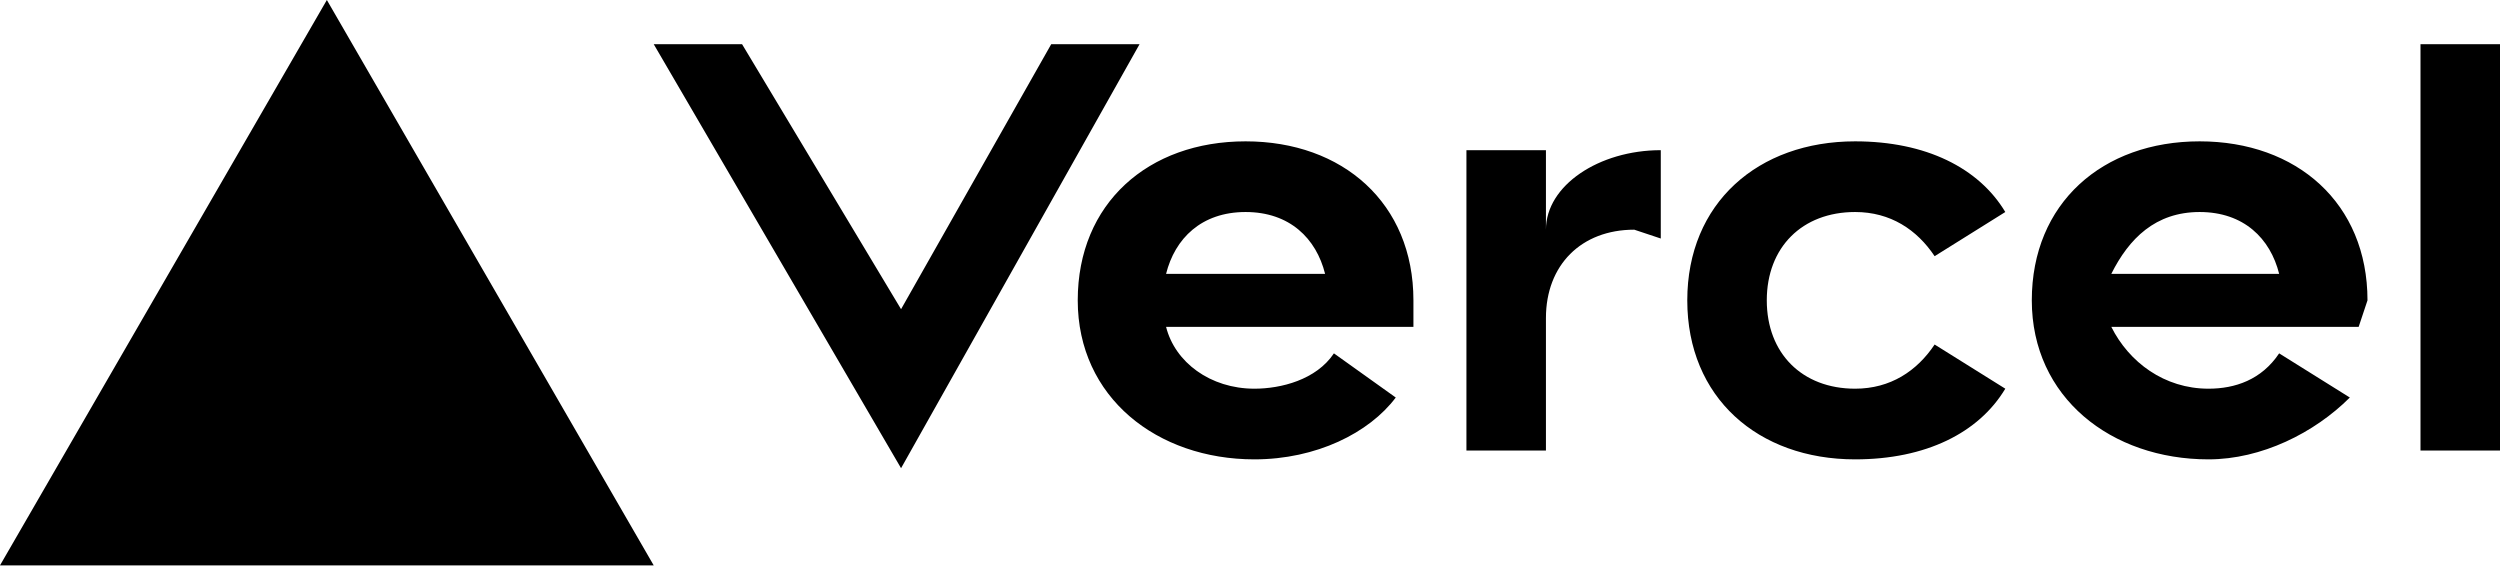
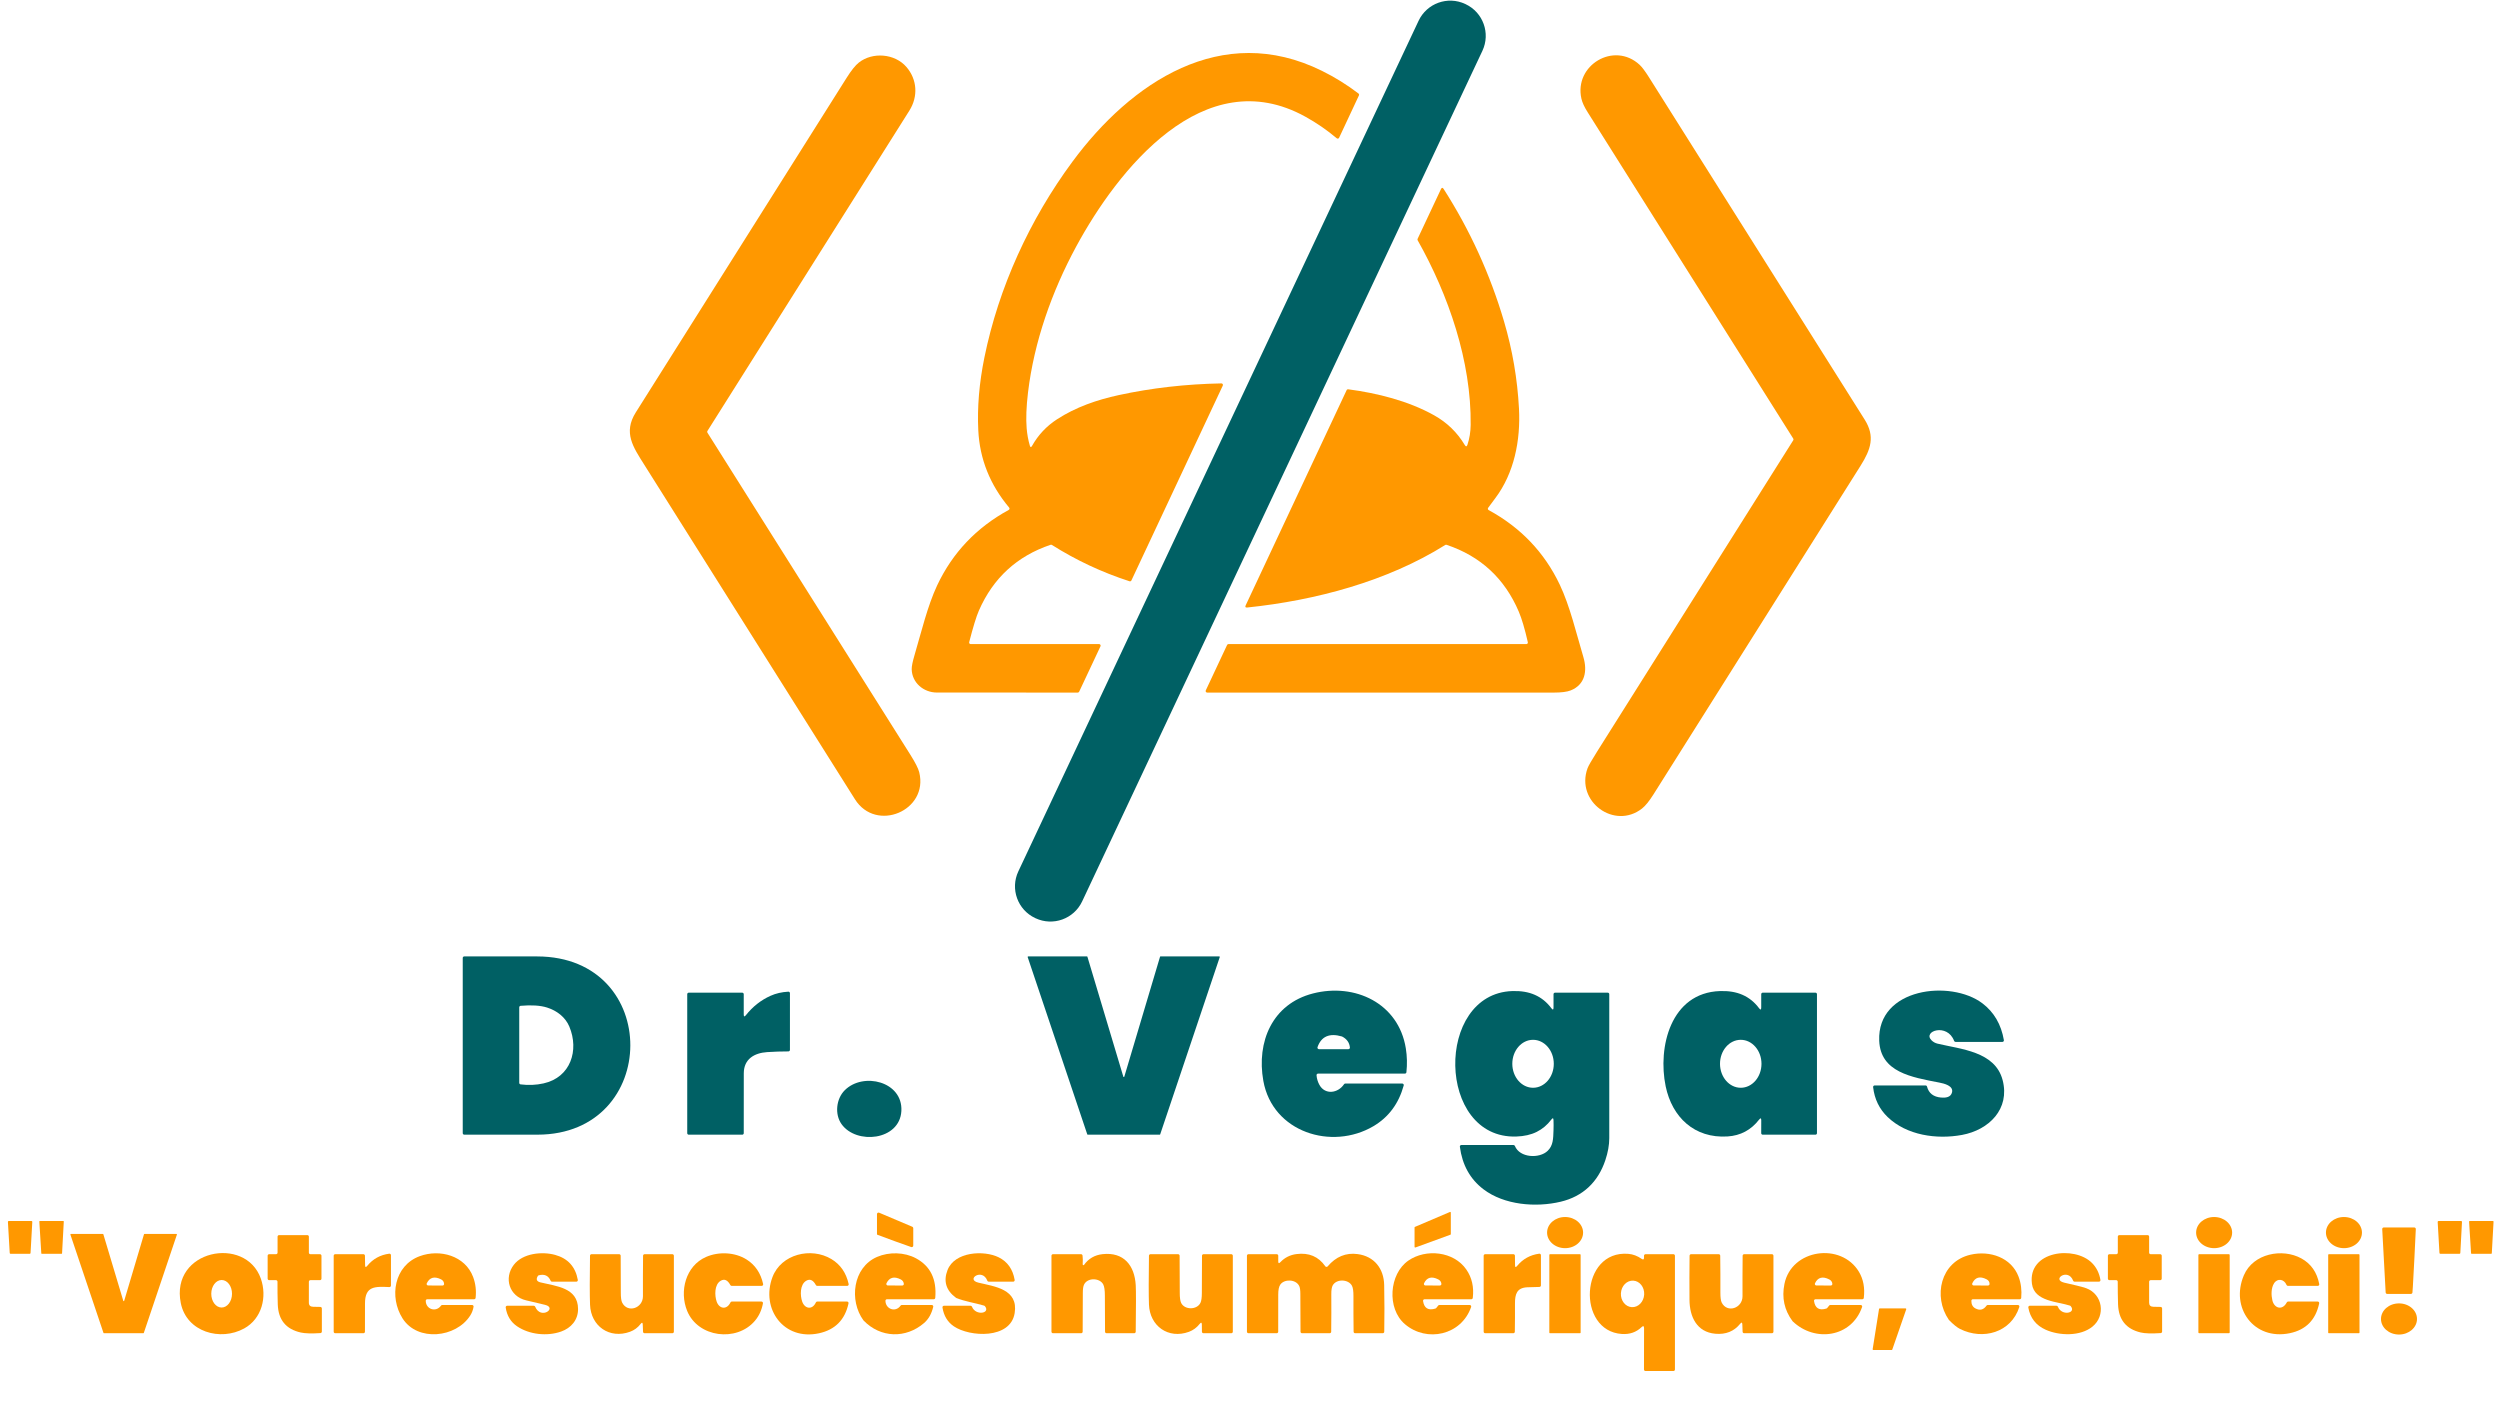
- <svg xmlns="http://www.w3.org/2000/svg" fill="none" viewBox="0 0 283 64">
-   <path fill="black" d="M141 16c-11 0-19 7-19 18s9 18 20 18c7 0 13-3 16-7l-7-5c-2 3-6 4-9 4-5 0-9-3-10-7h28v-3c0-11-8-18-19-18zm-9 15c1-4 4-7 9-7s8 3 9 7h-18zm117-15c-11 0-19 7-19 18s9 18 20 18c6 0 12-3 16-7l-8-5c-2 3-5 4-8 4-5 0-9-3-11-7h28l1-3c0-11-8-18-19-18zm-10 15c2-4 5-7 10-7s8 3 9 7h-19zm-39 3c0 6 4 10 10 10 4 0 7-2 9-5l8 5c-3 5-9 8-17 8-11 0-19-7-19-18s8-18 19-18c8 0 14 3 17 8l-8 5c-2-3-5-5-9-5-6 0-10 4-10 10zm83-29v46h-9V5h9zM37 0l37 64H0L37 0zm92 5-27 48L74 5h10l18 30 17-30h10zm59 12v10l-3-1c-6 0-10 4-10 10v15h-9V17h9v9c0-5 6-9 13-9z" />
+ <svg xmlns="http://www.w3.org/2000/svg" version="1.1" viewBox="0 0 1637 931">
+   <rect fill="#006064" x="-23.09" y="-330.74" transform="translate(818.74,301.93) rotate(25.2)" width="46.18" height="661.48" rx="22.96" />
+   <path fill="#ff9800" d="   M 635.59 421.75   L 719.71 421.75   A 1.00 1.00 0.0 0 1 720.61 423.17   L 706.63 452.92   A 1.00 1.00 0.0 0 1 705.72 453.50   Q 659.73 453.50 613.50 453.48   C 604.73 453.47 597.17 447.05 596.98 438.20   Q 596.92 435.45 598.84 428.95   C 603.26 413.95 607.37 396.68 613.64 383.33   Q 628.71 351.27 660.51 333.90   A 1.00 1.00 0.0 0 0 660.80 332.38   Q 641.96 309.93 640.58 281.71   Q 639.48 259.21 644.57 234.16   C 653.91 188.14 674.33 143.67 702.18 105.94   C 740.45 54.09 799.88 13.93 865.57 46.37   Q 878.30 52.65 889.54 61.24   A 1.00 1.00 0.0 0 1 889.84 62.46   L 876.85 90.20   A 1.00 1.00 0.0 0 1 875.30 90.54   Q 865.73 82.48 854.79 76.43   C 788.21 39.58 731.72 111.48 704.69 161.43   C 688.76 190.86 677.12 223.76 673.13 257.07   Q 671.48 270.94 672.26 280.50   Q 672.73 286.25 674.33 291.79   Q 674.86 293.63 675.79 291.96   Q 681.76 281.31 692.11 274.57   C 704.41 266.57 718.30 261.81 732.55 258.71   Q 764.73 251.72 799.76 251.05   A 1.00 1.00 0.0 0 1 800.69 252.47   L 740.84 380.09   A 1.01 0.99 -68.2 0 1 739.63 380.62   Q 712.70 371.93 688.78 356.82   A 1.01 1.00 -38.1 0 0 687.93 356.72   Q 654.97 367.84 640.99 399.79   Q 638.46 405.57 634.62 420.50   A 1.00 1.00 0.0 0 0 635.59 421.75   Z" />
+   <path fill="#ff9800" d="   M 601.91 505.67   C 608.15 530.78 573.71 545.41 559.83 523.38   Q 490.83 413.78 421.80 304.20   C 414.58 292.73 407.98 283.31 416.30 270.06   Q 438.47 234.77 554.33 51.02   Q 558.97 43.66 562.35 40.99   C 571.27 33.92 585.88 34.98 593.53 43.86   C 600.59 52.04 601.30 63.16 595.45 72.44   Q 529.12 177.62 463.21 282.22   A 1.00 0.99 45.4 0 0 463.21 283.29   Q 530.45 390.01 596.13 494.24   Q 600.99 501.96 601.91 505.67   Z" />
+   <path fill="#ff9800" d="   M 1075.22 529.40   C 1057.22 543.57 1031.56 524.89 1039.52 503.06   Q 1040.37 500.73 1045.83 492.06   Q 1110.05 390.18 1174.23 288.27   A 1.00 1.00 0.0 0 0 1174.23 287.21   Q 1106.88 180.26 1039.54 73.40   Q 1036.35 68.34 1035.51 64.63   C 1030.54 42.75 1056.85 26.89 1073.64 42.45   Q 1075.96 44.60 1079.71 50.54   Q 1150.36 162.64 1220.99 274.76   C 1227.92 285.76 1225.03 294.28 1218.30 304.96   Q 1150.52 412.57 1082.71 520.15   Q 1078.49 526.83 1075.22 529.40   Z" />
+   <path fill="#ff9800" d="   M 1000.43 420.53   Q 997.44 407.42 994.51 400.54   Q 980.64 367.94 947.21 356.74   A 1.01 1.00 38.1 0 0 946.36 356.84   C 908.52 380.57 861.62 393.13 816.68 397.80   Q 814.92 397.98 815.67 396.38   L 881.77 255.48   A 1.00 1.00 0.0 0 1 882.80 254.91   C 901.85 257.42 922.14 262.48 939.02 271.91   Q 951.71 279.00 959.10 291.35   Q 960.23 293.24 960.91 291.15   Q 962.91 285.04 962.99 278.25   C 963.49 236.67 948.51 193.18 928.27 157.32   A 1.02 1.01 -47.2 0 1 928.24 156.40   L 943.54 123.83   Q 944.31 122.19 945.29 123.72   Q 971.22 164.27 984.84 210.47   Q 993.09 238.44 994.63 267.55   C 995.73 288.32 991.50 309.73 979.16 326.16   Q 975.77 330.68 974.43 332.53   A 1.00 1.00 0.0 0 0 974.76 333.99   Q 1006.28 351.17 1021.33 382.83   C 1027.97 396.79 1032.18 414.73 1036.81 430.30   C 1039.47 439.27 1037.94 448.34 1028.47 452.09   Q 1024.87 453.51 1017.34 453.51   Q 903.90 453.49 790.44 453.50   A 1.00 1.00 0.0 0 1 789.54 452.08   L 803.50 422.32   A 1.00 1.00 0.0 0 1 804.40 421.75   L 999.45 421.75   A 1.00 1.00 0.0 0 0 1000.43 420.53   Z" />
+   <path fill="#006064" d="   M 351.75 626.27   C 433.59 626.42 432.44 742.82 352.06 742.98   Q 328.04 743.03 304.00 742.99   A 1.00 1.00 0.0 0 1 303.00 741.99   L 303.00 627.26   A 1.00 1.00 0.0 0 1 304.00 626.26   Q 327.79 626.23 351.75 626.27   Z   M 372.81 672.23   C 370.19 665.96 364.57 661.75 358.22 659.74   Q 351.69 657.67 340.91 658.60   A 1.00 1.00 0.0 0 0 340.00 659.60   L 340.00 709.06   A 1.00 0.99 -86.4 0 0 340.87 710.05   Q 348.58 711.05 355.95 709.40   C 373.71 705.43 379.28 687.68 372.81 672.23   Z" />
+   <path fill="#006064" d="   M 736.20 705.00   L 759.59 626.49   A 0.34 0.34 0.0 0 1 759.91 626.25   L 798.38 626.25   A 0.34 0.34 0.0 0 1 798.70 626.70   L 759.69 742.77   A 0.34 0.34 0.0 0 1 759.37 743.00   L 712.26 743.00   A 0.34 0.34 0.0 0 1 711.94 742.77   L 672.92 626.70   A 0.34 0.34 0.0 0 1 673.24 626.25   L 711.72 626.25   A 0.34 0.34 0.0 0 1 712.04 626.49   L 735.55 705.00   A 0.34 0.34 0.0 0 0 736.20 705.00   Z" />
+   <path fill="#006064" d="   M 899.33 737.42   C 872.06 753.51 833.26 741.43 827.23 707.75   C 822.67 682.24 833.06 657.34 859.76 650.51   C 887.14 643.50 915.77 656.85 920.53 686.44   Q 921.78 694.21 920.92 702.11   A 1.01 1.00 3.2 0 1 919.92 703.00   L 863.07 703.00   A 1.00 1.00 0.0 0 0 862.07 704.08   Q 862.33 707.41 863.93 710.33   C 867.61 717.07 876.10 715.92 880.09 709.94   A 1.01 1.00 -72.8 0 1 880.92 709.50   L 918.18 709.50   A 1.01 1.00 7.7 0 1 919.15 710.77   Q 914.22 728.63 899.33 737.42   Z   M 878.85 678.74   Q 878.76 678.69 878.67 678.67   Q 866.40 675.12 862.71 685.67   A 1.00 1.00 0.0 0 0 863.66 687.00   L 882.93 687.00   A 1.00 1.00 0.0 0 0 883.92 685.90   Q 883.45 681.14 878.85 678.74   Z" />
+   <path fill="#006064" d="   M 1017.25 659.67   L 1017.25 651.00   A 1.00 1.00 0.0 0 1 1018.25 650.00   L 1052.75 650.00   A 1.00 1.00 0.0 0 1 1053.75 651.00   Q 1053.75 698.02 1053.75 745.25   Q 1053.75 751.99 1051.17 759.72   C 1046.41 773.95 1036.60 783.38 1021.96 786.88   C 1005.64 790.78 984.92 789.06 971.35 778.72   Q 958.25 768.73 955.92 750.88   A 1.00 1.00 0.0 0 1 956.91 749.75   L 991.02 749.75   A 1.01 0.99 -10.8 0 1 991.95 750.37   C 995.10 758.21 1008.03 758.80 1013.43 753.55   C 1017.01 750.08 1017.06 745.75 1017.24 740.00   Q 1017.35 736.77 1017.24 733.55   Q 1017.17 731.27 1015.81 733.09   Q 1011.86 738.35 1006.21 741.17   Q 1000.65 743.94 992.88 744.20   C 940.62 745.92 939.45 650.68 990.22 648.95   Q 998.73 648.66 1004.96 651.40   Q 1011.40 654.22 1015.81 660.15   Q 1017.25 662.08 1017.25 659.67   Z   M 1003.867 712.27   A 15.70 13.58 89.9 0 0 1017.42 696.546   A 15.70 13.58 89.9 0 0 1003.813 680.87   A 15.70 13.58 89.9 0 0 990.26 696.594   A 15.70 13.58 89.9 0 0 1003.867 712.27   Z" />
+   <path fill="#006064" d="   M 1153.25 659.67   L 1153.25 651.00   A 1.00 1.00 0.0 0 1 1154.25 650.00   L 1188.75 650.00   A 1.00 1.00 0.0 0 1 1189.75 651.00   L 1189.75 741.99   A 1.01 1.00 -90.0 0 1 1188.75 743.00   L 1154.24 743.00   A 1.00 1.00 0.0 0 1 1153.24 742.00   L 1153.27 733.64   Q 1153.28 731.29 1151.84 733.15   Q 1143.93 743.34 1131.20 744.15   C 1109.52 745.52 1094.88 731.54 1090.68 711.31   C 1085.39 685.80 1093.87 650.06 1126.22 648.95   Q 1134.73 648.66 1140.96 651.40   Q 1147.40 654.22 1151.81 660.15   Q 1153.25 662.08 1153.25 659.67   Z   M 1139.867 712.27   A 15.70 13.58 89.9 0 0 1153.42 696.546   A 15.70 13.58 89.9 0 0 1139.813 680.87   A 15.70 13.58 89.9 0 0 1126.26 696.594   A 15.70 13.58 89.9 0 0 1139.867 712.27   Z" />
+   <path fill="#006064" d="   M 1279.56 681.60   C 1275.11 669.72 1258.78 675.13 1264.72 681.15   Q 1266.37 682.82 1268.64 683.37   C 1283.92 687.06 1306.40 688.42 1311.32 707.25   C 1316.25 726.15 1302.43 739.90 1284.68 743.16   C 1268.10 746.21 1248.55 743.44 1236.06 731.46   Q 1227.86 723.60 1226.52 711.86   A 1.00 0.99 -3.3 0 1 1227.51 710.75   L 1260.84 710.75   A 1.00 0.99 -7.0 0 1 1261.81 711.50   Q 1263.52 718.03 1271.01 718.68   C 1273.98 718.93 1277.41 718.59 1278.20 715.22   C 1279.19 710.97 1273.07 709.49 1269.85 708.87   C 1251.62 705.35 1231.35 702.10 1230.51 681.48   C 1229.09 646.78 1277.39 641.29 1298.09 656.99   Q 1309.49 665.64 1312.14 681.08   A 1.00 1.00 0.0 0 1 1311.16 682.25   L 1280.50 682.25   A 1.01 1.00 79.4 0 1 1279.56 681.60   Z" />
+   <path fill="#006064" d="   M 488.43 664.73   Q 495.11 656.30 504.54 652.05   Q 509.77 649.70 516.20 649.35   A 1.00 0.99 88.4 0 1 517.25 650.35   L 517.25 687.46   A 1.01 1.00 -0.3 0 1 516.25 688.46   Q 509.24 688.46 502.32 688.92   C 493.93 689.49 487.06 693.45 487.03 702.76   Q 486.97 722.36 487.01 742.00   A 1.00 1.00 0.0 0 1 486.01 743.00   L 451.00 743.00   A 1.00 1.00 0.0 0 1 450.00 742.00   L 450.00 651.00   A 1.00 1.00 0.0 0 1 451.00 650.00   L 486.00 650.00   A 1.00 1.00 0.0 0 1 487.00 651.00   L 487.00 664.23   Q 487.00 666.53 488.43 664.73   Z" />
+   <path fill="#006064" d="   M 551.01 736.03   C 546.45 729.57 547.52 719.52 553.12 713.91   C 565.24 701.78 591.26 708.16 590.22 727.47   C 589.17 746.86 560.65 749.70 551.01 736.03   Z" />
+   <path fill="#ff9800" d="   M 926.51 803.37   L 949.39 793.61   A 0.43 0.43 0.0 0 1 949.99 794.01   L 950.00 808.09   A 0.43 0.43 0.0 0 1 949.72 808.49   L 926.83 816.85   A 0.43 0.43 0.0 0 1 926.25 816.45   L 926.25 803.76   A 0.43 0.43 0.0 0 1 926.51 803.37   Z" />
+   <path fill="#ff9800" d="   M 574.68 808.58   Q 574.56 808.53 574.44 808.48   A 0.33 0.33 0.0 0 1 574.25 808.18   L 574.25 794.99   A 1.00 1.00 0.0 0 1 575.64 794.07   L 597.39 803.28   A 1.00 1.00 0.0 0 1 598.00 804.20   L 598.00 815.63   A 1.00 1.00 0.0 0 1 596.67 816.57   Q 585.55 812.70 574.68 808.58   Z" />
+   <ellipse fill="#ff9800" cx="0.00" cy="0.00" transform="translate(1024.82,807.10) rotate(0.2)" rx="11.79" ry="10.20" />
+   <ellipse fill="#ff9800" cx="0.00" cy="0.00" transform="translate(1449.81,807.10) rotate(0.2)" rx="11.79" ry="10.20" />
+   <ellipse fill="#ff9800" cx="0.00" cy="0.00" transform="translate(1534.82,807.10) rotate(0.2)" rx="11.79" ry="10.20" />
+   <path fill="#ff9800" d="   M 19.47 821.00   L 6.90 820.99   A 0.53 0.53 0.0 0 1 6.37 820.49   L 5.18 800.06   A 0.53 0.53 0.0 0 1 5.71 799.50   L 20.62 799.50   A 0.53 0.53 0.0 0 1 21.15 800.06   L 20.00 820.50   A 0.53 0.53 0.0 0 1 19.47 821.00   Z" />
+   <path fill="#ff9800" d="   M 40.30 821.00   L 27.38 821.00   A 0.34 0.34 0.0 0 1 27.04 820.68   L 25.75 799.86   A 0.34 0.34 0.0 0 1 26.09 799.50   L 41.43 799.50   A 0.34 0.34 0.0 0 1 41.77 799.86   L 40.64 820.68   A 0.34 0.34 0.0 0 1 40.30 821.00   Z" />
+   <path fill="#ff9800" d="   M 1610.46 821.00   L 1597.92 820.99   A 0.56 0.56 0.0 0 1 1597.36 820.46   L 1596.19 800.09   A 0.56 0.56 0.0 0 1 1596.75 799.50   L 1611.55 799.50   A 0.56 0.56 0.0 0 1 1612.11 800.09   L 1611.02 820.47   A 0.56 0.56 0.0 0 1 1610.46 821.00   Z" />
+   <path fill="#ff9800" d="   M 1631.21 821.00   L 1618.46 821.00   A 0.42 0.42 0.0 0 1 1618.05 820.61   L 1616.76 799.95   A 0.42 0.42 0.0 0 1 1617.18 799.50   L 1632.36 799.50   A 0.42 0.42 0.0 0 1 1632.78 799.94   L 1631.63 820.60   A 0.42 0.42 0.0 0 1 1631.21 821.00   Z" />
+   <path fill="#ff9800" d="   M 1579.95 842.32   Q 1579.84 844.23 1579.67 846.33   A 1.01 1.00 -87.5 0 1 1578.67 847.25   L 1563.13 847.25   A 1.00 0.99 -1.5 0 1 1562.13 846.31   L 1559.88 804.80   A 1.00 0.99 -1.6 0 1 1560.88 803.75   L 1580.87 803.75   A 1.00 1.00 0.0 0 1 1581.87 804.79   Q 1581.02 823.63 1579.95 842.32   Z" />
+   <path fill="#ff9800" d="   M 94.58 808.00   L 115.55 808.00   A 0.31 0.31 0.0 0 1 115.84 808.41   L 94.17 872.79   A 0.31 0.31 0.0 0 1 93.88 873.00   L 68.05 873.00   A 0.31 0.31 0.0 0 1 67.76 872.79   L 46.10 808.41   A 0.31 0.31 0.0 0 1 46.39 808.00   L 67.38 808.00   A 0.31 0.31 0.0 0 1 67.68 808.22   L 80.72 851.76   A 0.31 0.31 0.0 0 0 81.32 851.76   L 94.28 808.22   A 0.31 0.31 0.0 0 1 94.58 808.00   Z" />
+   <path fill="#ff9800" d="   M 181.75 820.25   L 181.75 809.75   A 1.00 1.00 0.0 0 1 182.75 808.75   L 201.25 808.75   A 1.00 1.00 0.0 0 1 202.25 809.75   L 202.25 820.25   A 1.00 1.00 0.0 0 0 203.25 821.25   L 209.50 821.25   A 1.00 1.00 0.0 0 1 210.50 822.25   L 210.50 837.25   A 1.00 1.00 0.0 0 1 209.50 838.25   L 203.25 838.25   A 1.00 1.00 0.0 0 0 202.25 839.25   L 202.24 853.01   Q 202.24 855.63 205.07 855.68   L 209.77 855.77   A 1.00 1.00 0.0 0 1 210.75 856.77   L 210.75 871.91   A 1.00 1.00 0.0 0 1 209.81 872.91   Q 201.16 873.47 196.97 872.54   Q 182.35 869.27 181.88 854.03   Q 181.65 846.68 181.70 839.26   A 1.00 0.99 -89.7 0 0 180.71 838.25   L 176.25 838.25   A 1.00 1.00 0.0 0 1 175.25 837.25   L 175.25 822.25   A 1.00 1.00 0.0 0 1 176.25 821.25   L 180.75 821.25   A 1.00 1.00 0.0 0 0 181.75 820.25   Z" />
+   <path fill="#ff9800" d="   M 1385.69 838.25   L 1381.25 838.25   A 1.00 1.00 0.0 0 1 1380.25 837.25   L 1380.25 822.25   A 1.00 1.00 0.0 0 1 1381.25 821.25   L 1385.75 821.25   A 1.00 1.00 0.0 0 0 1386.75 820.25   L 1386.75 809.75   A 1.00 1.00 0.0 0 1 1387.75 808.75   L 1406.25 808.75   A 1.00 1.00 0.0 0 1 1407.25 809.75   L 1407.25 820.25   A 1.00 1.00 0.0 0 0 1408.25 821.25   L 1414.50 821.25   A 1.00 1.00 0.0 0 1 1415.50 822.25   L 1415.50 837.25   A 1.00 1.00 0.0 0 1 1414.50 838.25   L 1408.25 838.25   A 1.00 1.00 0.0 0 0 1407.25 839.25   L 1407.25 853.01   Q 1407.25 855.63 1410.07 855.68   L 1414.77 855.77   A 1.00 1.00 0.0 0 1 1415.75 856.77   L 1415.75 871.91   A 1.01 1.00 -2.2 0 1 1414.82 872.91   Q 1405.95 873.50 1401.73 872.51   Q 1387.36 869.11 1386.90 854.03   Q 1386.68 846.68 1386.69 839.25   A 1.00 1.00 0.0 0 0 1385.69 838.25   Z" />
+   <path fill="#ff9800" d="   M 159.89 869.87   C 144.37 878.42 122.17 872.26 118.38 853.26   C 111.43 818.40 160.74 808.70 170.79 837.22   C 175.00 849.16 171.52 863.47 159.89 869.87   Z   M 145.083 856.17   A 9.01 6.79 90.3 0 0 151.92 847.196   A 9.01 6.79 90.3 0 0 145.177 838.15   A 9.01 6.79 90.3 0 0 138.34 847.124   A 9.01 6.79 90.3 0 0 145.083 856.17   Z" />
+   <path fill="#ff9800" d="   M 307.92 861.39   C 298.66 875.98 273.37 878.79 263.55 863.22   C 254.78 849.32 257.97 828.74 274.87 822.53   C 287.98 817.71 304.60 822.18 309.82 836.22   Q 312.22 842.68 311.43 849.86   A 1.01 1.00 3.2 0 1 310.43 850.75   L 279.78 850.75   A 1.00 1.00 0.0 0 0 278.78 851.75   C 278.78 857.32 285.46 859.55 288.79 854.92   A 1.00 0.99 -72.0 0 1 289.60 854.50   L 309.10 854.50   A 1.01 1.00 -85.6 0 1 310.09 855.66   Q 309.59 858.75 307.92 861.39   Z   M 288.80 837.72   Q 282.30 834.46 279.45 840.30   A 1.00 1.00 0.0 0 0 280.35 841.74   L 289.79 841.76   A 1.00 1.00 0.0 0 0 290.79 840.70   Q 290.67 838.66 288.80 837.72   Z" />
+   <path fill="#ff9800" d="   M 352.18 835.51   Q 350.18 838.79 353.83 839.69   C 364.21 842.25 378.46 843.09 378.51 857.16   C 378.54 864.34 373.94 869.58 367.45 871.89   C 358.26 875.15 346.60 873.91 338.57 868.45   Q 332.34 864.22 331.13 856.15   A 1.00 0.99 85.5 0 1 332.11 855.00   L 349.51 855.00   A 0.99 0.99 0.0 0 1 350.43 855.62   C 354.06 864.43 365.10 856.41 356.94 854.42   Q 350.74 852.92 344.52 851.47   C 333.47 848.91 329.75 836.87 336.46 828.18   C 342.31 820.61 354.92 819.33 363.53 821.71   Q 376.03 825.18 378.35 838.07   A 1.00 1.00 0.0 0 1 377.37 839.25   L 361.47 839.25   A 1.00 1.00 0.0 0 1 360.55 838.64   Q 358.41 833.61 352.79 835.07   A 1.04 1.03 -80.6 0 0 352.18 835.51   Z" />
+   <path fill="#ff9800" d="   M 469.29 852.34   C 470.99 857.16 475.96 857.82 478.30 852.83   A 1.00 0.99 -77.3 0 1 479.20 852.25   L 498.59 852.25   A 1.01 1.00 5.0 0 1 499.58 853.43   Q 498.36 860.10 494.24 864.94   C 482.34 878.91 457.08 875.86 449.94 858.37   C 444.71 845.55 448.96 828.90 462.30 823.06   C 470.59 819.42 481.19 819.90 488.84 824.71   Q 497.33 830.05 499.70 840.79   A 1.00 0.99 -6.2 0 1 498.72 842.00   L 479.13 842.00   A 1.01 1.00 75.3 0 1 478.25 841.48   Q 475.55 836.48 471.89 838.66   C 467.69 841.16 467.90 848.37 469.29 852.34   Z" />
+   <path fill="#ff9800" d="   M 525.26 852.23   C 526.92 857.05 531.88 857.97 534.24 852.83   A 1.00 0.98 11.8 0 1 535.15 852.25   L 554.63 852.25   A 1.00 1.00 0.0 0 1 555.61 853.46   Q 552.14 869.58 536.28 873.03   C 513.26 878.04 498.02 857.04 505.80 836.28   C 511.47 821.17 531.10 816.44 544.40 824.44   Q 553.26 829.76 555.70 840.79   A 1.00 0.99 -6.2 0 1 554.72 842.00   L 535.13 842.00   A 1.01 1.00 75.3 0 1 534.25 841.48   Q 531.55 836.48 527.89 838.66   C 523.73 841.14 523.89 848.28 525.26 852.23   Z" />
+   <path fill="#ff9800" d="   M 565.48 864.68   Q 565.43 864.64 565.39 864.58   C 555.90 851.60 558.38 829.92 574.30 823.03   C 582.12 819.65 592.21 819.85 599.79 823.94   Q 613.98 831.60 612.41 849.84   A 1.00 1.00 0.0 0 1 611.41 850.75   L 580.79 850.75   A 1.00 0.99 -0.6 0 0 579.79 851.76   C 579.86 857.24 586.43 859.61 589.71 854.92   A 1.01 1.00 17.6 0 1 590.53 854.50   L 610.11 854.50   A 1.00 1.00 0.0 0 1 611.08 855.74   Q 609.42 862.58 605.06 866.33   C 593.13 876.59 576.61 876.18 565.48 864.68   Z   M 589.78 837.75   Q 583.30 834.47 580.45 840.30   A 1.00 1.00 0.0 0 0 581.35 841.74   L 590.83 841.75   A 1.00 0.99 -2.6 0 0 591.83 840.66   Q 591.63 838.69 589.78 837.75   Z" />
+   <path fill="#ff9800" d="   M 626.03 849.83   Q 616.20 842.61 620.44 831.64   C 625.12 819.54 644.30 818.51 653.94 823.29   Q 662.59 827.57 664.40 838.08   A 1.00 0.99 -5.1 0 1 663.42 839.25   L 647.43 839.25   A 1.00 0.99 -10.2 0 1 646.50 838.61   C 643.24 830.07 632.12 837.80 640.59 839.86   C 651.22 842.43 666.94 844.06 664.40 859.84   C 661.63 877.04 634.94 875.54 624.57 868.47   Q 618.41 864.27 617.13 856.15   A 1.00 1.00 0.0 0 1 618.12 855.00   L 635.51 855.00   A 1.00 1.00 0.0 0 1 636.44 855.63   C 638.88 861.81 648.80 860.00 644.92 855.25   A 0.94 0.92 -11.2 0 0 644.43 854.93   C 638.39 853.13 631.80 852.20 626.25 849.95   Q 626.13 849.91 626.03 849.83   Z" />
+   <path fill="#ff9800" d="   M 919.94 867.06   C 907.94 856.83 909.57 834.16 922.21 825.43   C 933.70 817.49 951.93 819.34 960.16 831.29   Q 965.64 839.24 964.38 849.87   A 1.00 0.99 3.2 0 1 963.39 850.75   L 932.81 850.75   A 1.00 1.00 0.0 0 0 931.82 851.90   Q 932.88 859.03 939.97 856.83   A 1.05 1.05 0.0 0 0 940.45 856.49   L 941.74 854.88   A 1.00 0.99 -70.7 0 1 942.52 854.50   L 962.34 854.50   A 1.00 1.00 0.0 0 1 963.29 855.82   C 956.95 874.25 934.30 879.31 919.94 867.06   Z   M 941.78 837.75   Q 935.24 834.44 932.45 840.31   A 1.00 1.00 0.0 0 0 933.35 841.74   L 942.83 841.75   A 1.00 1.00 0.0 0 0 943.83 840.65   Q 943.63 838.69 941.78 837.75   Z" />
+   <path fill="#ff9800" d="   M 1173.85 865.21   Q 1173.79 865.15 1173.74 865.08   Q 1165.70 854.26 1168.45 840.72   C 1173.11 817.78 1205.60 813.34 1217.23 832.78   Q 1221.59 840.06 1220.42 849.87   A 1.00 1.00 0.0 0 1 1219.43 850.75   L 1188.81 850.75   A 1.00 1.00 0.0 0 0 1187.82 851.90   Q 1188.88 859.03 1195.97 856.83   A 1.05 1.05 0.0 0 0 1196.45 856.49   L 1197.74 854.88   A 1.00 0.99 -70.7 0 1 1198.52 854.50   L 1218.35 854.50   A 1.00 0.99 9.5 0 1 1219.30 855.82   C 1212.44 875.72 1188.43 879.16 1173.85 865.21   Z   M 1197.78 837.75   Q 1191.24 834.44 1188.45 840.31   A 1.00 1.00 0.0 0 0 1189.35 841.74   L 1198.83 841.75   A 1.00 1.00 0.0 0 0 1199.83 840.65   Q 1199.63 838.69 1197.78 837.75   Z" />
+   <path fill="#ff9800" d="   M 1276.19 864.34   Q 1276.13 864.27 1276.08 864.20   C 1265.66 849.05 1270.54 826.14 1290.26 821.59   C 1302.96 818.66 1317.03 823.40 1321.77 836.00   Q 1324.16 842.36 1323.50 849.84   A 1.00 0.99 -87.5 0 1 1322.51 850.75   L 1291.85 850.75   A 1.01 1.00 -89.4 0 0 1290.85 851.74   Q 1290.81 855.33 1293.50 856.75   Q 1297.86 859.07 1300.77 854.93   A 1.01 1.00 -72.4 0 1 1301.59 854.50   L 1321.29 854.50   A 1.00 1.00 0.0 0 1 1322.25 855.80   C 1316.88 872.62 1298.41 877.67 1283.47 870.23   Q 1280.48 868.73 1276.19 864.34   Z   M 1300.81 837.69   Q 1294.27 834.34 1291.45 840.31   A 1.00 1.00 0.0 0 0 1292.35 841.74   L 1301.76 841.75   A 1.00 1.00 0.0 0 0 1302.77 840.76   Q 1302.77 838.69 1300.81 837.69   Z" />
+   <path fill="#ff9800" d="   M 1355.45 854.93   C 1347.30 852.23 1332.08 852.28 1330.52 840.67   C 1327.60 819.00 1358.45 815.43 1369.88 827.03   Q 1374.25 831.46 1375.36 838.08   A 1.00 1.00 0.0 0 1 1374.37 839.25   L 1358.43 839.25   A 1.00 0.99 -10.2 0 1 1357.50 838.61   C 1354.23 830.06 1343.12 837.82 1351.61 839.87   C 1356.35 841.01 1362.91 842.37 1366.04 843.52   C 1376.85 847.48 1378.96 861.47 1370.18 868.64   C 1362.19 875.16 1348.45 874.69 1339.56 870.73   Q 1329.99 866.46 1328.14 856.18   A 1.00 1.00 0.0 0 1 1329.12 855.00   L 1346.57 855.00   A 1.01 1.01 0.0 0 1 1347.51 855.64   C 1349.92 861.92 1359.79 859.91 1355.90 855.24   A 0.98 0.98 0.0 0 0 1355.45 854.93   Z" />
+   <path fill="#ff9800" d="   M 1499.29 872.99   C 1475.81 877.82 1460.20 856.33 1469.29 835.05   C 1475.43 820.69 1494.52 817.17 1506.95 824.02   Q 1516.40 829.23 1518.64 840.81   A 1.00 1.00 0.0 0 1 1517.66 842.00   L 1498.15 842.00   A 1.01 1.01 0.0 0 1 1497.22 841.38   C 1495.65 837.56 1491.30 836.76 1489.04 840.33   C 1487.06 843.45 1487.15 848.08 1487.95 851.48   C 1489.18 856.73 1494.52 858.32 1497.40 852.79   A 1.00 0.99 -76.1 0 1 1498.28 852.25   L 1517.62 852.25   A 1.01 1.00 -84.1 0 1 1518.60 853.46   Q 1515.16 869.72 1499.29 872.99   Z" />
+   <path fill="#ff9800" d="   M 240.48 828.87   Q 246.02 822.09 254.87 820.91   A 1.00 1.00 0.0 0 1 256.00 821.90   L 256.00 841.78   A 1.00 0.99 -88.6 0 1 254.96 842.78   C 245.72 842.39 238.99 841.89 239.00 853.55   Q 239.02 862.78 238.97 872.01   A 1.00 0.99 -0.0 0 1 237.97 873.00   L 219.50 873.00   A 1.00 1.00 0.0 0 1 218.50 872.00   L 218.50 822.25   A 1.00 1.00 0.0 0 1 219.50 821.25   L 237.97 821.25   A 1.01 1.00 89.4 0 1 238.97 822.24   L 239.06 828.38   Q 239.09 830.57 240.48 828.87   Z" />
+   <path fill="#ff9800" d="   M 709.80 828.28   Q 714.23 822.07 721.95 821.22   C 735.83 819.68 742.96 828.61 743.68 841.56   Q 744.00 847.33 743.67 872.01   A 1.01 1.00 -89.4 0 1 742.67 873.00   L 724.58 873.00   A 1.00 1.00 0.0 0 1 723.58 872.01   Q 723.47 860.12 723.47 848.33   Q 723.47 843.09 722.38 841.01   C 720.13 836.72 712.08 836.38 709.80 841.22   Q 709.04 842.85 709.03 846.54   Q 709.02 859.26 708.93 872.01   A 1.00 1.00 0.0 0 1 707.93 873.00   L 689.50 873.00   A 1.00 1.00 0.0 0 1 688.50 872.00   L 688.50 822.25   A 1.00 1.00 0.0 0 1 689.50 821.25   L 707.86 821.25   A 1.00 0.99 -3.2 0 1 708.85 822.13   Q 709.14 824.63 708.94 827.74   Q 708.90 828.41 709.44 828.45   A 0.43 0.41 18.5 0 0 709.80 828.28   Z" />
+   <path fill="#ff9800" d="   M 867.78 829.14   A 1.00 1.00 0.0 0 0 869.36 829.22   Q 877.49 819.65 888.94 821.17   C 899.83 822.61 906.14 830.64 906.36 841.46   Q 906.68 856.72 906.41 872.02   A 1.00 1.00 0.0 0 1 905.41 873.00   L 887.34 873.00   A 1.00 1.00 0.0 0 1 886.34 872.01   Q 886.19 860.34 886.24 848.75   Q 886.27 843.84 885.27 841.93   C 883.02 837.59 875.12 837.22 872.65 841.70   Q 871.71 843.41 871.74 847.45   Q 871.82 859.73 871.67 872.01   A 1.00 1.00 0.0 0 1 870.67 873.00   L 852.58 873.00   A 1.00 1.00 0.0 0 1 851.58 872.01   Q 851.46 859.58 851.47 847.24   Q 851.47 843.57 850.71 842.04   C 848.51 837.58 841.01 837.40 838.38 841.10   Q 836.98 843.07 836.99 847.70   Q 837.03 859.86 836.97 872.00   A 1.00 1.00 0.0 0 1 835.97 873.00   L 817.50 873.00   A 1.00 1.00 0.0 0 1 816.50 872.00   L 816.50 822.25   A 1.00 1.00 0.0 0 1 817.50 821.25   L 836.00 821.25   A 1.00 1.00 0.0 0 1 837.00 822.25   L 837.00 825.93   Q 837.00 827.94 838.38 826.48   Q 842.62 821.99 848.90 821.17   Q 861.14 819.59 867.78 829.14   Z" />
+   <path fill="#ff9800" d="   M 993.45 828.89   Q 999.01 822.12 1007.87 820.91   A 1.00 1.00 0.0 0 1 1009.00 821.90   L 1009.00 841.69   A 1.00 1.00 0.0 0 1 1008.00 842.69   Q 1003.97 842.71 999.95 842.92   C 993.23 843.28 991.98 847.39 992.01 853.54   Q 992.06 862.79 991.91 872.02   A 1.00 0.99 0.3 0 1 990.91 873.00   L 972.50 873.00   A 1.00 1.00 0.0 0 1 971.50 872.00   L 971.50 822.25   A 1.00 1.00 0.0 0 1 972.50 821.25   L 990.98 821.25   A 1.00 1.00 0.0 0 1 991.98 822.24   L 992.04 828.39   Q 992.06 830.60 993.45 828.89   Z" />
+   <path fill="#ff9800" d="   M 1076.51 823.46   L 1076.50 822.26   A 1.00 1.00 0.0 0 1 1077.50 821.25   L 1095.75 821.25   A 1.00 1.00 0.0 0 1 1096.75 822.25   L 1096.75 896.75   A 1.00 1.00 0.0 0 1 1095.75 897.75   L 1077.48 897.75   A 1.00 1.00 0.0 0 1 1076.48 896.75   L 1076.53 869.78   Q 1076.54 867.43 1074.84 869.06   Q 1069.70 873.99 1062.01 873.49   C 1032.25 871.55 1034.55 818.39 1066.26 821.02   Q 1070.80 821.40 1074.93 824.29   Q 1076.52 825.40 1076.51 823.46   Z   M 1068.505 855.917   A 8.69 7.63 93.2 0 0 1076.608 847.666   A 8.69 7.63 93.2 0 0 1069.475 838.563   A 8.69 7.63 93.2 0 0 1061.372 846.814   A 8.69 7.63 93.2 0 0 1068.505 855.917   Z" />
+   <path fill="#ff9800" d="   M 419.45 866.94   Q 416.70 870.52 412.53 872.04   C 399.13 876.93 386.88 868.38 386.36 854.31   Q 386.00 844.65 386.34 822.23   A 1.00 0.99 0.3 0 1 387.34 821.25   L 405.42 821.25   A 1.01 1.00 89.4 0 1 406.42 822.24   Q 406.55 834.36 406.51 846.38   Q 406.49 851.17 407.40 852.97   C 410.94 859.99 421.04 856.67 421.00 848.74   Q 420.94 835.50 421.08 822.24   A 1.00 1.00 0.0 0 1 422.08 821.25   L 440.25 821.25   A 1.00 1.00 0.0 0 1 441.25 822.25   L 441.25 872.00   A 1.00 1.00 0.0 0 1 440.25 873.00   L 422.06 873.00   A 1.00 1.00 0.0 0 1 421.06 872.04   L 420.88 867.40   Q 420.80 865.18 419.45 866.94   Z" />
+   <path fill="#ff9800" d="   M 785.54 866.90   Q 782.63 870.55 778.55 872.06   C 765.05 877.03 752.84 868.31 752.34 854.18   Q 752.01 844.77 752.34 822.24   A 1.00 1.00 0.0 0 1 753.34 821.25   L 771.41 821.25   A 1.00 1.00 0.0 0 1 772.41 822.24   Q 772.55 834.48 772.51 846.62   Q 772.50 851.30 773.45 853.21   C 775.76 857.84 783.83 857.81 786.08 853.04   Q 786.96 851.19 786.97 846.70   Q 786.98 834.47 787.07 822.24   A 1.00 1.00 0.0 0 1 788.07 821.25   L 806.25 821.25   A 1.00 1.00 0.0 0 1 807.25 822.25   L 807.25 872.00   A 1.00 1.00 0.0 0 1 806.25 873.00   L 788.02 873.00   A 1.01 1.00 89.4 0 1 787.02 872.01   L 786.97 867.39   Q 786.94 865.15 785.54 866.90   Z" />
+   <rect fill="#ff9800" x="1014.50" y="821.26" width="20.50" height="51.74" rx="0.43" />
+   <path fill="#ff9800" d="   M 1139.46 866.81   Q 1133.48 874.24 1123.21 873.34   C 1110.98 872.27 1106.37 862.13 1106.28 851.16   Q 1106.16 836.70 1106.33 822.24   A 1.00 1.00 0.0 0 1 1107.33 821.25   L 1125.41 821.25   A 1.00 1.00 0.0 0 1 1126.41 822.24   Q 1126.56 834.36 1126.51 846.38   Q 1126.49 851.17 1127.40 852.97   C 1130.94 859.99 1141.04 856.67 1141.00 848.74   Q 1140.94 835.50 1141.08 822.24   A 1.00 1.00 0.0 0 1 1142.08 821.25   L 1160.25 821.25   A 1.00 1.00 0.0 0 1 1161.25 822.25   L 1161.25 872.00   A 1.00 1.00 0.0 0 1 1160.25 873.00   L 1142.06 873.00   A 1.00 1.00 0.0 0 1 1141.06 872.04   L 1140.88 867.28   Q 1140.80 865.14 1139.46 866.81   Z" />
+   <rect fill="#ff9800" x="1439.50" y="821.24" width="20.50" height="51.76" rx="0.52" />
+   <rect fill="#ff9800" x="1524.50" y="821.26" width="20.50" height="51.74" rx="0.43" />
+   <ellipse fill="#ff9800" cx="0.00" cy="0.00" transform="translate(1570.86,863.66) rotate(-0.1)" rx="11.79" ry="10.20" />
+   <path fill="#ff9800" d="   M 1230.84 856.75   L 1247.75 856.75   A 0.46 0.46 0.0 0 1 1248.19 857.36   L 1239.07 883.69   A 0.46 0.46 0.0 0 1 1238.63 884.00   L 1226.67 884.00   A 0.46 0.46 0.0 0 1 1226.21 883.47   L 1230.39 857.14   A 0.46 0.46 0.0 0 1 1230.84 856.75   Z" />
</svg>
